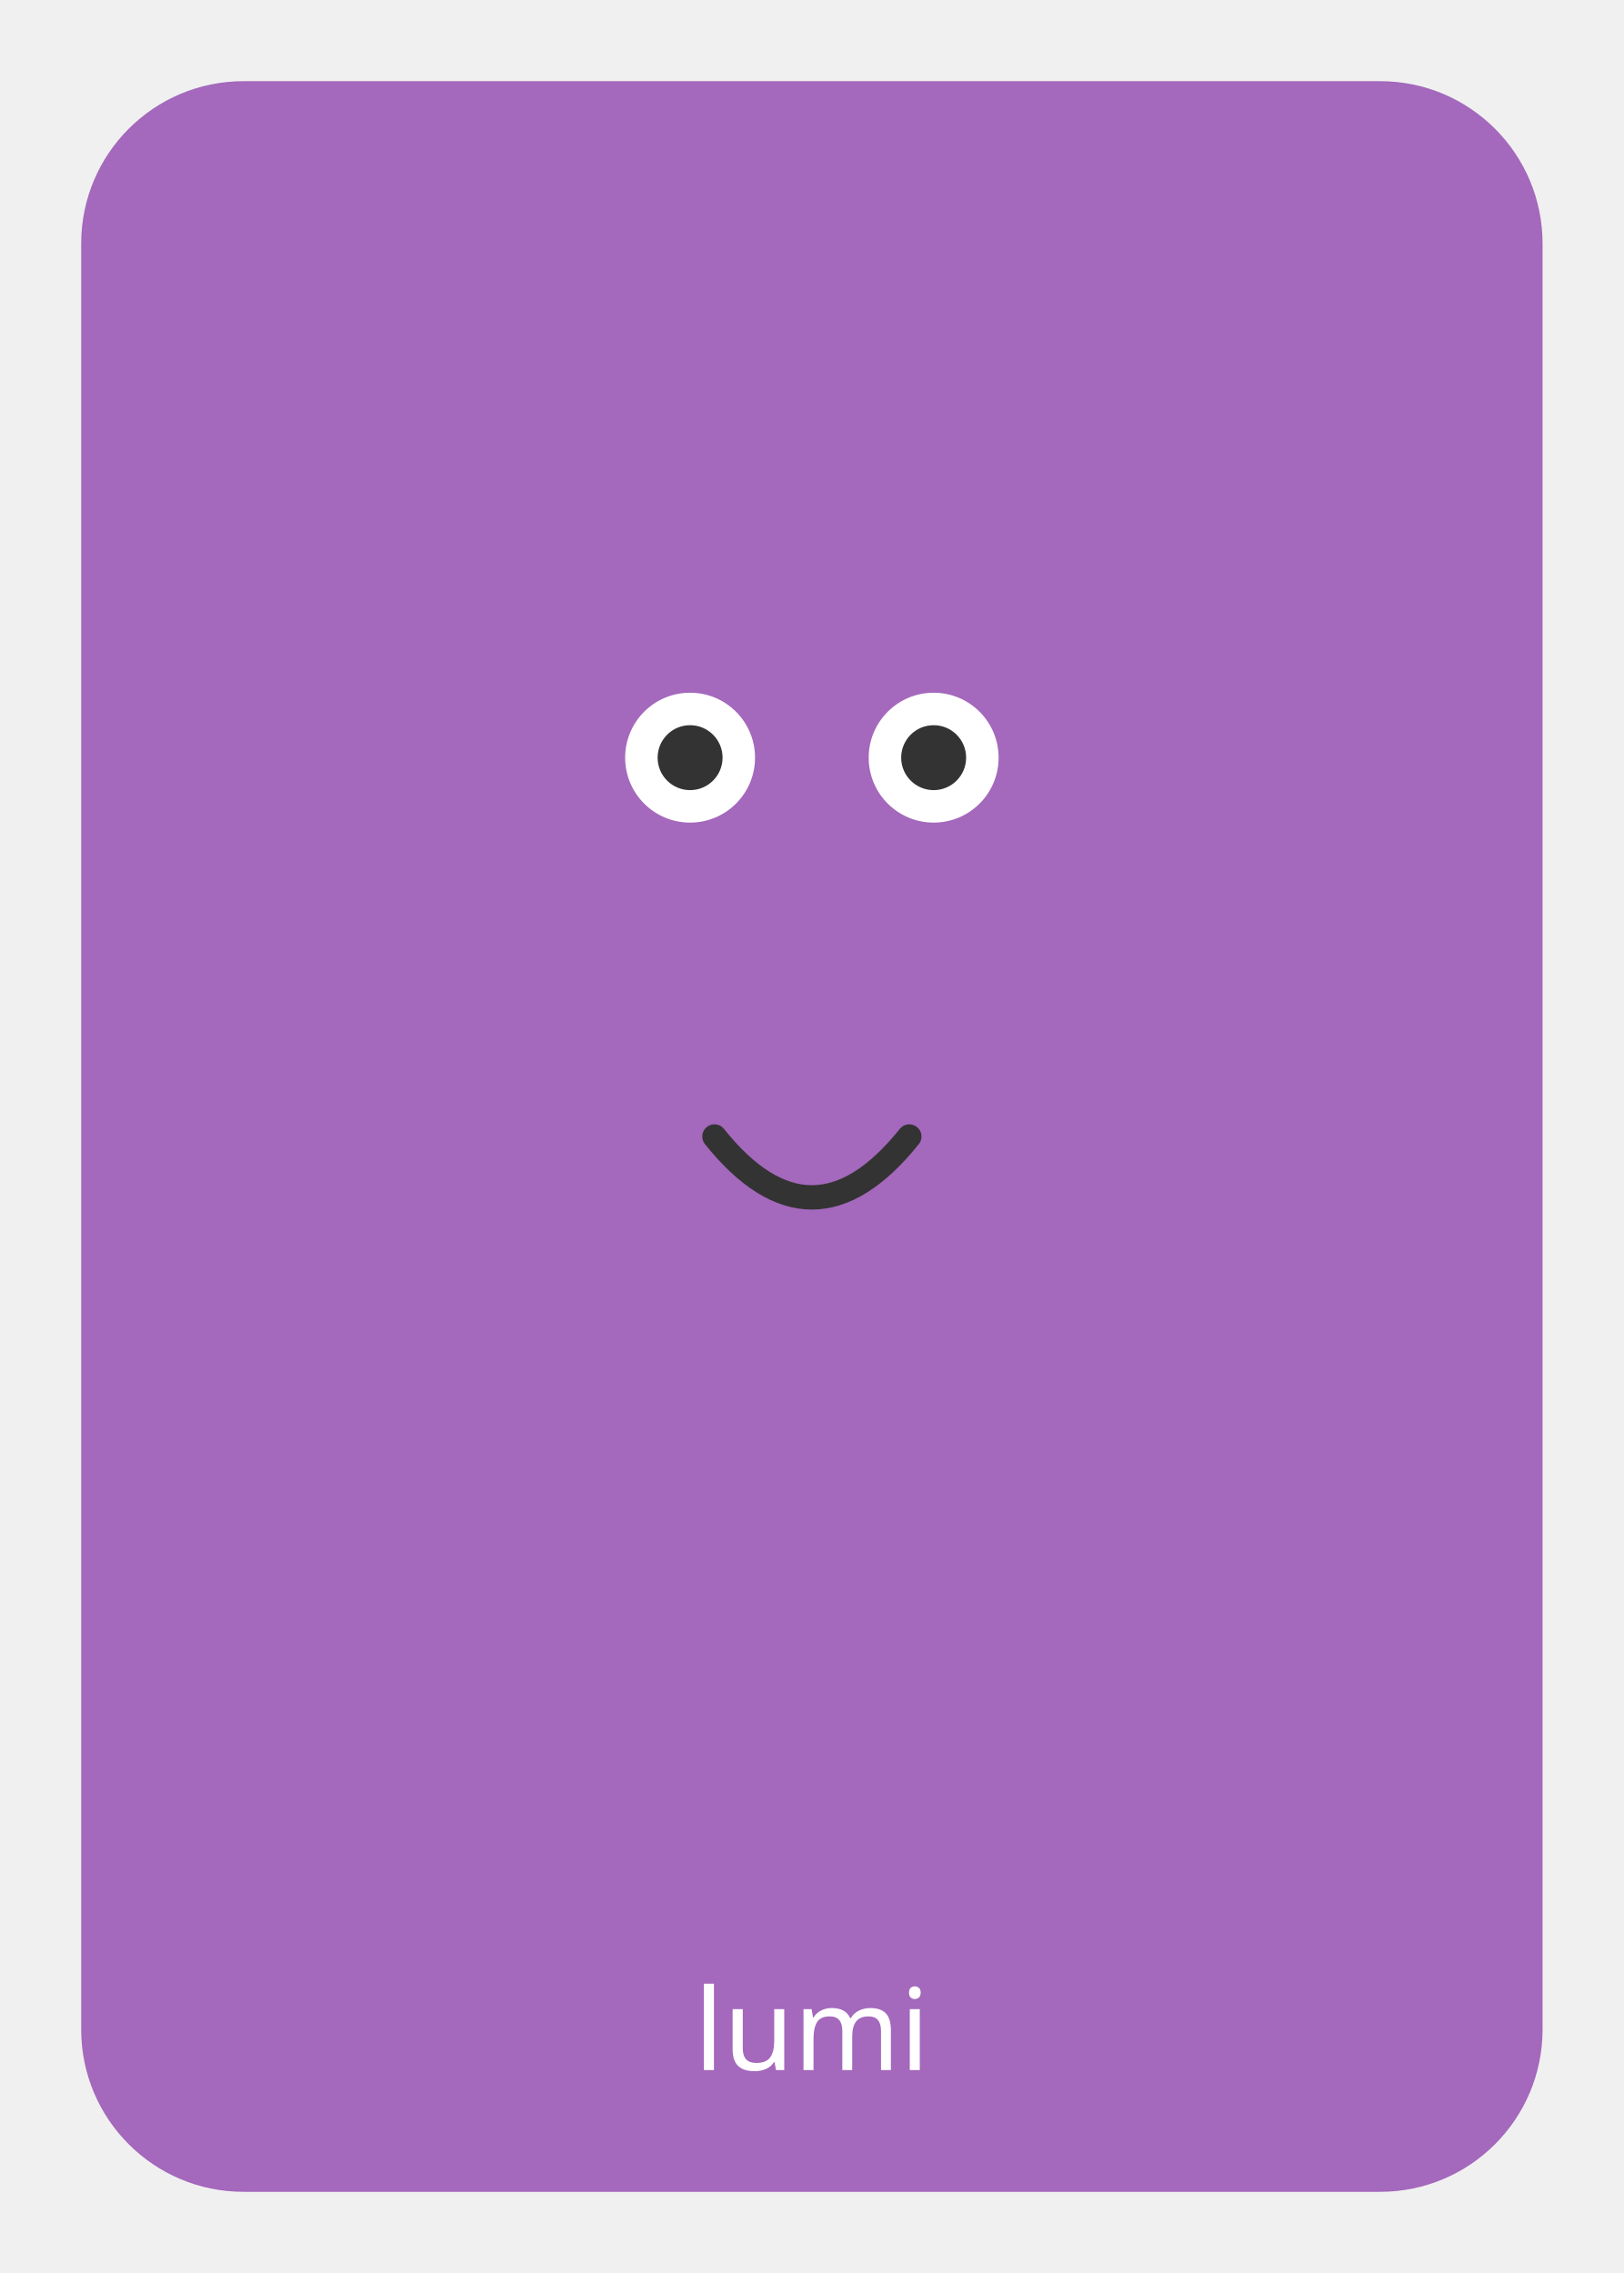
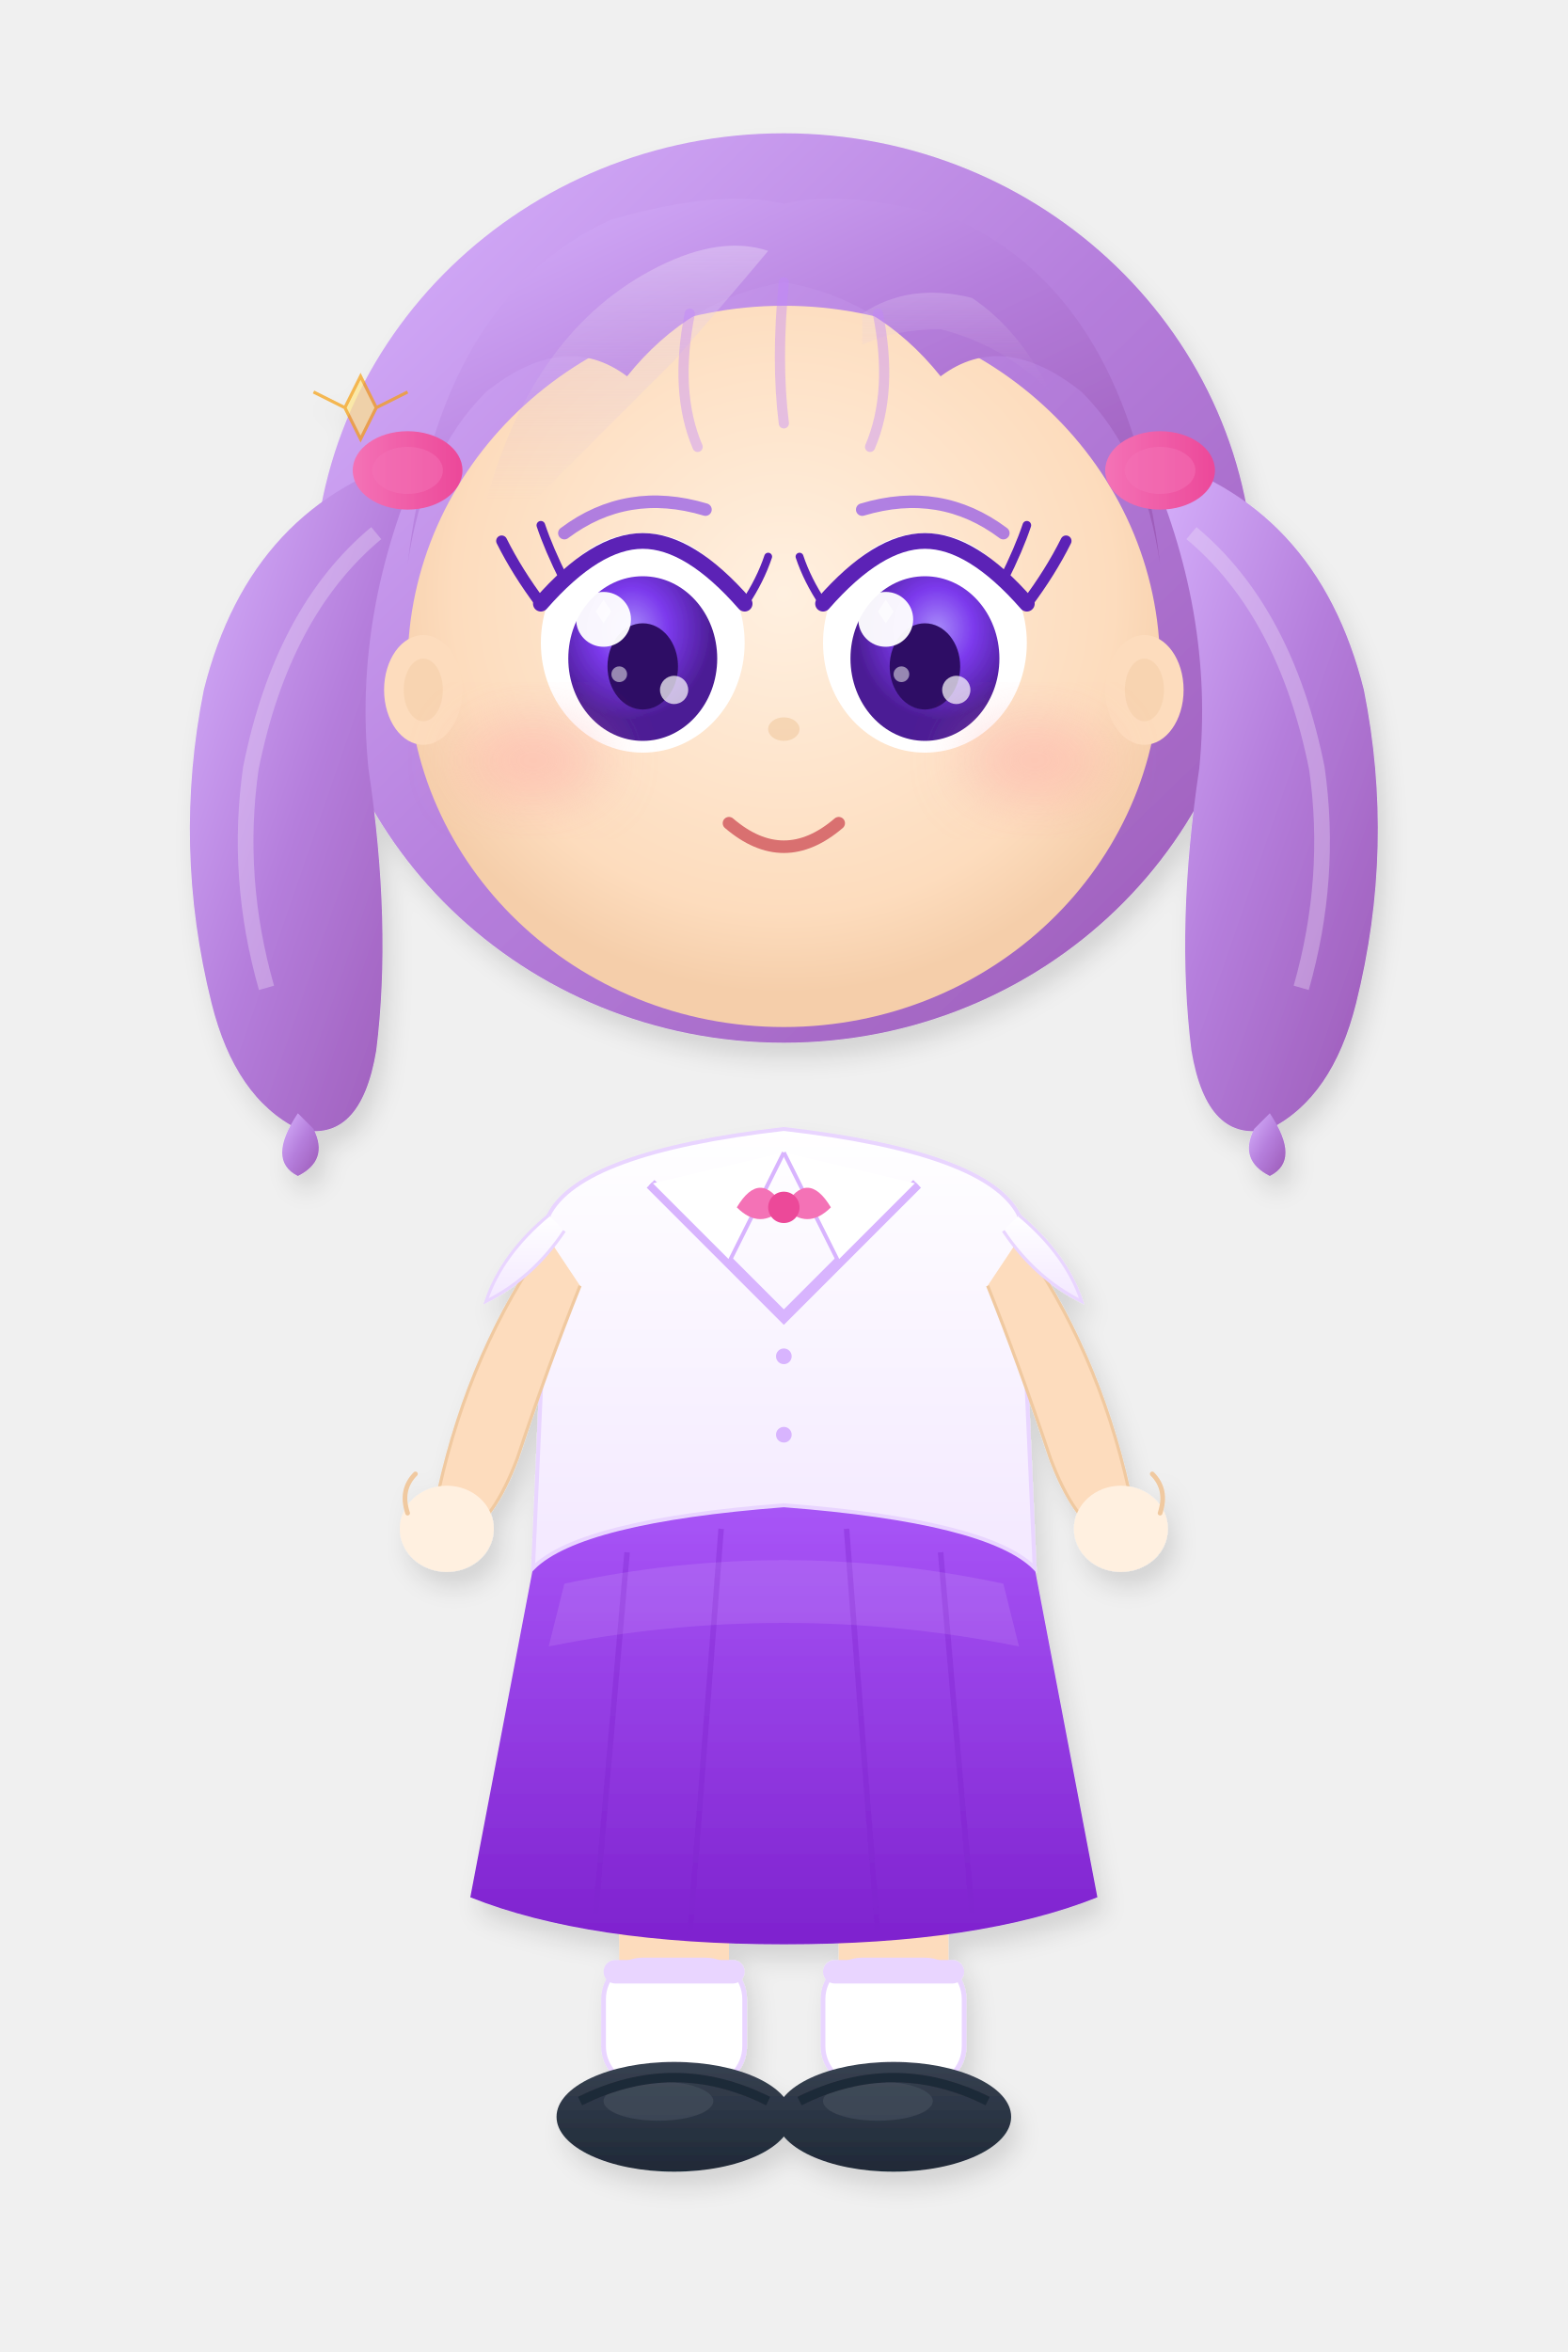
- <svg xmlns="http://www.w3.org/2000/svg" width="200" height="280" viewBox="0 0 200 280">
-   <rect x="10" y="10" width="180" height="260" rx="20" fill="#9b59b6" opacity="0.9" />
-   <circle cx="85" cy="93.333" r="8" fill="white" />
-   <circle cx="115" cy="93.333" r="8" fill="white" />
-   <circle cx="85" cy="93.333" r="4" fill="#333" />
-   <circle cx="115" cy="93.333" r="4" fill="#333" />
-   <path d="M88 140 Q100 155 112 140" fill="none" stroke="#333" stroke-width="3" stroke-linecap="round" />
-   <text x="100" y="255" text-anchor="middle" font-size="14" fill="white" font-family="sans-serif">lumi</text>
+ <svg xmlns="http://www.w3.org/2000/svg" viewBox="0 0 200 300" width="200" height="300">
+   <defs>
+     <linearGradient id="lumiHairGrad" x1="0%" y1="0%" x2="100%" y2="100%">
+       <stop offset="0%" stop-color="#D8B4FE" />
+       <stop offset="50%" stop-color="#B57EDC" />
+       <stop offset="100%" stop-color="#9B59B6" />
+     </linearGradient>
+     <linearGradient id="lumiHairShine" x1="0%" y1="0%" x2="0%" y2="100%">
+       <stop offset="0%" stop-color="#EDE0F7" stop-opacity="0.8" />
+       <stop offset="100%" stop-color="#C9A0DC" stop-opacity="0" />
+     </linearGradient>
+     <radialGradient id="lumiSkin" cx="50%" cy="40%" r="55%">
+       <stop offset="0%" stop-color="#FFF0E0" />
+       <stop offset="80%" stop-color="#FDDCBD" />
+       <stop offset="100%" stop-color="#F5CEAA" />
+     </radialGradient>
+     <radialGradient id="lumiEyeL" cx="42%" cy="32%" r="55%">
+       <stop offset="0%" stop-color="#A78BFA" />
+       <stop offset="45%" stop-color="#7C3AED" />
+       <stop offset="100%" stop-color="#4C1D95" />
+     </radialGradient>
+     <radialGradient id="lumiEyeR" cx="58%" cy="32%" r="55%">
+       <stop offset="0%" stop-color="#A78BFA" />
+       <stop offset="45%" stop-color="#7C3AED" />
+       <stop offset="100%" stop-color="#4C1D95" />
+     </radialGradient>
+     <linearGradient id="lumiSkirt" x1="0%" y1="0%" x2="0%" y2="100%">
+       <stop offset="0%" stop-color="#A855F7" />
+       <stop offset="100%" stop-color="#7E22CE" />
+     </linearGradient>
+     <linearGradient id="lumiShirt" x1="0%" y1="0%" x2="0%" y2="100%">
+       <stop offset="0%" stop-color="#FFFFFF" />
+       <stop offset="100%" stop-color="#F3E8FF" />
+     </linearGradient>
+     <linearGradient id="lumiBand" x1="0%" y1="0%" x2="100%" y2="0%">
+       <stop offset="0%" stop-color="#F472B6" />
+       <stop offset="100%" stop-color="#EC4899" />
+     </linearGradient>
+     <linearGradient id="lumiShoe" x1="0%" y1="0%" x2="0%" y2="100%">
+       <stop offset="0%" stop-color="#374151" />
+       <stop offset="100%" stop-color="#1F2937" />
+     </linearGradient>
+     <filter id="lumiShadow" x="-15%" y="-10%" width="130%" height="130%">
+       <feGaussianBlur in="SourceAlpha" stdDeviation="1.5" result="blur" />
+       <feOffset dx="1" dy="2" result="off" />
+       <feFlood flood-color="#000" flood-opacity="0.12" />
+       <feComposite in2="off" operator="in" result="sh" />
+       <feMerge>
+         <feMergeNode in="sh" />
+         <feMergeNode in="SourceGraphic" />
+       </feMerge>
+     </filter>
+     <filter id="lumiBlush" x="-50%" y="-50%" width="200%" height="200%">
+       <feGaussianBlur stdDeviation="3.5" />
+     </filter>
+   </defs>
+   <g filter="url(#lumiShadow)">
+     <rect x="79" y="228" width="14" height="36" rx="7" fill="#FDDCBD" />
+     <rect x="107" y="228" width="14" height="36" rx="7" fill="#FDDCBD" />
+     <rect x="77" y="250" width="18" height="16" rx="5" fill="white" stroke="#E9D5FF" stroke-width="0.6" />
+     <rect x="105" y="250" width="18" height="16" rx="5" fill="white" stroke="#E9D5FF" stroke-width="0.6" />
+     <rect x="77" y="250" width="18" height="3" rx="1.5" fill="#E9D5FF" />
+     <rect x="105" y="250" width="18" height="3" rx="1.5" fill="#E9D5FF" />
+     <ellipse cx="86" cy="270" rx="15" ry="7" fill="url(#lumiShoe)" />
+     <ellipse cx="114" cy="270" rx="15" ry="7" fill="url(#lumiShoe)" />
+     <ellipse cx="84" cy="268" rx="7" ry="2.5" fill="#4B5563" opacity="0.5" />
+     <ellipse cx="112" cy="268" rx="7" ry="2.5" fill="#4B5563" opacity="0.5" />
+     <path d="M74 268 Q86 262 98 268" fill="none" stroke="#1F2937" stroke-width="1.2" />
+     <path d="M102 268 Q114 262 126 268" fill="none" stroke="#1F2937" stroke-width="1.2" />
+     <path d="M68 200 Q74 194 100 192 Q126 194 132 200 L140 242 Q125 248 100 248 Q75 248 60 242 Z" fill="url(#lumiSkirt)" />
+     <path d="M80 198 L76 244" fill="none" stroke="#7E22CE" stroke-width="0.7" opacity="0.35" />
+     <path d="M92 195 L88 247" fill="none" stroke="#7E22CE" stroke-width="0.7" opacity="0.35" />
+     <path d="M108 195 L112 247" fill="none" stroke="#7E22CE" stroke-width="0.7" opacity="0.35" />
+     <path d="M120 198 L124 244" fill="none" stroke="#7E22CE" stroke-width="0.7" opacity="0.35" />
+     <path d="M72 202 Q100 196 128 202 L130 210 Q100 204 70 210 Z" fill="white" opacity="0.1" />
+     <path d="M70 155 Q74 147 100 144 Q126 147 130 155 L132 200 Q126 194 100 192 Q74 194 68 200 Z" fill="url(#lumiShirt)" stroke="#E9D5FF" stroke-width="0.5" />
+     <path d="M83 151 L100 168 L117 151" fill="none" stroke="#D8B4FE" stroke-width="1.4" />
+     <path d="M83 151 L93 161 L100 147" fill="white" stroke="#D8B4FE" stroke-width="0.5" />
+     <path d="M117 151 L107 161 L100 147" fill="white" stroke="#D8B4FE" stroke-width="0.5" />
+     <path d="M94 154 Q97 149 100 154 Q103 149 106 154 Q103 157 100 154 Q97 157 94 154" fill="#F472B6" />
+     <circle cx="100" cy="154" r="2" fill="#EC4899" />
+     <circle cx="100" cy="173" r="1" fill="#D8B4FE" />
+     <circle cx="100" cy="183" r="1" fill="#D8B4FE" />
+     <path d="M70 158 Q60 172 56 190 Q55 196 59 196 Q63 194 66 186 Q70 174 74 164" fill="#FDDCBD" stroke="#F0C9A0" stroke-width="0.4" />
+     <ellipse cx="57" cy="195" rx="6" ry="5.5" fill="#FFF0E0" />
+     <path d="M52 193 Q51 190 53 188" fill="none" stroke="#F0C9A0" stroke-width="0.6" stroke-linecap="round" />
+     <path d="M70 155 Q64 160 62 166 Q68 163 72 157" fill="url(#lumiShirt)" stroke="#E9D5FF" stroke-width="0.4" />
+     <path d="M130 158 Q140 172 144 190 Q145 196 141 196 Q137 194 134 186 Q130 174 126 164" fill="#FDDCBD" stroke="#F0C9A0" stroke-width="0.4" />
+     <ellipse cx="143" cy="195" rx="6" ry="5.5" fill="#FFF0E0" />
+     <path d="M148 193 Q149 190 147 188" fill="none" stroke="#F0C9A0" stroke-width="0.6" stroke-linecap="round" />
+     <path d="M130 155 Q136 160 138 166 Q132 163 128 157" fill="url(#lumiShirt)" stroke="#E9D5FF" stroke-width="0.4" />
+     <ellipse cx="100" cy="75" rx="60" ry="58" fill="url(#lumiHairGrad)" />
+     <ellipse cx="100" cy="85" rx="48" ry="46" fill="url(#lumiSkin)" />
+     <path d="M52 72 Q56 38 78 28 Q92 24 100 26 Q108 24 122 28 Q144 38 148 72 Q146 58 138 50 Q128 42 120 48 Q112 38 100 36 Q88 38 80 48 Q72 42 62 50 Q54 58 52 72" fill="url(#lumiHairGrad)" />
+     <path d="M62 64 Q68 42 84 34 Q92 30 98 32 Q93 38 86 46 Q78 54 68 64" fill="url(#lumiHairShine)" opacity="0.5" />
+     <path d="M110 40 Q116 36 124 38 Q130 42 134 50 Q128 44 120 42 Q114 42 110 44" fill="url(#lumiHairShine)" opacity="0.3" />
+     <path d="M54 58 Q32 64 26 88 Q22 108 27 128 Q30 140 38 144 Q46 146 48 134 Q50 118 47 98 Q45 78 54 58" fill="url(#lumiHairGrad)" />
+     <path d="M48 68 Q36 78 32 98 Q30 112 34 126" fill="none" stroke="#EDE0F7" stroke-width="2" opacity="0.35" />
+     <ellipse cx="52" cy="60" rx="7" ry="5" fill="url(#lumiBand)" />
+     <ellipse cx="52" cy="60" rx="4.5" ry="3" fill="#F472B6" opacity="0.5" />
+     <path d="M38 142 Q34 148 38 150 Q42 148 40 144" fill="url(#lumiHairGrad)" />
+     <path d="M146 58 Q168 64 174 88 Q178 108 173 128 Q170 140 162 144 Q154 146 152 134 Q150 118 153 98 Q155 78 146 58" fill="url(#lumiHairGrad)" />
+     <path d="M152 68 Q164 78 168 98 Q170 112 166 126" fill="none" stroke="#EDE0F7" stroke-width="2" opacity="0.35" />
+     <ellipse cx="148" cy="60" rx="7" ry="5" fill="url(#lumiBand)" />
+     <ellipse cx="148" cy="60" rx="4.5" ry="3" fill="#F472B6" opacity="0.5" />
+     <path d="M162 142 Q166 148 162 150 Q158 148 160 144" fill="url(#lumiHairGrad)" />
+     <ellipse cx="54" cy="88" rx="5" ry="7" fill="#FDDCBD" />
+     <ellipse cx="54" cy="88" rx="2.5" ry="4" fill="#F0C9A0" opacity="0.4" />
+     <ellipse cx="146" cy="88" rx="5" ry="7" fill="#FDDCBD" />
+     <ellipse cx="146" cy="88" rx="2.5" ry="4" fill="#F0C9A0" opacity="0.4" />
+     <path d="M72 68 Q80 62 90 65" fill="none" stroke="#7C3AED" stroke-width="1.6" stroke-linecap="round" opacity="0.6" />
+     <path d="M128 68 Q120 62 110 65" fill="none" stroke="#7C3AED" stroke-width="1.6" stroke-linecap="round" opacity="0.6" />
+     <ellipse cx="82" cy="82" rx="13" ry="14" fill="white" />
+     <ellipse cx="82" cy="84" rx="9.5" ry="10.5" fill="url(#lumiEyeL)" />
+     <ellipse cx="82" cy="85" rx="4.5" ry="5.5" fill="#2E1065" />
+     <circle cx="77" cy="79" r="3.5" fill="white" opacity="0.95" />
+     <circle cx="86" cy="88" r="1.8" fill="white" opacity="0.7" />
+     <circle cx="79" cy="86" r="1" fill="white" opacity="0.5" />
+     <path d="M76 78 L77 76.5 L78 78 L79.5 77 L78 78 L77 79.5 L76 78 L74.5 77 Z" fill="white" opacity="0.6" />
+     <path d="M69 77 Q76 69 82 69 Q88 69 95 77" fill="none" stroke="#5B21B6" stroke-width="2" stroke-linecap="round" />
+     <path d="M69 77 Q66 73 64 69" fill="none" stroke="#5B21B6" stroke-width="1.4" stroke-linecap="round" />
+     <path d="M72 74 Q70 70 69 67" fill="none" stroke="#5B21B6" stroke-width="1.1" stroke-linecap="round" />
+     <path d="M95 77 Q97 74 98 71" fill="none" stroke="#5B21B6" stroke-width="1" stroke-linecap="round" />
+     <ellipse cx="118" cy="82" rx="13" ry="14" fill="white" />
+     <ellipse cx="118" cy="84" rx="9.5" ry="10.5" fill="url(#lumiEyeR)" />
+     <ellipse cx="118" cy="85" rx="4.5" ry="5.5" fill="#2E1065" />
+     <circle cx="113" cy="79" r="3.5" fill="white" opacity="0.95" />
+     <circle cx="122" cy="88" r="1.8" fill="white" opacity="0.7" />
+     <circle cx="115" cy="86" r="1" fill="white" opacity="0.5" />
+     <path d="M112 78 L113 76.5 L114 78 L115.5 77 L114 78 L113 79.5 L112 78 L110.5 77 Z" fill="white" opacity="0.6" />
+     <path d="M105 77 Q112 69 118 69 Q124 69 131 77" fill="none" stroke="#5B21B6" stroke-width="2" stroke-linecap="round" />
+     <path d="M131 77 Q134 73 136 69" fill="none" stroke="#5B21B6" stroke-width="1.4" stroke-linecap="round" />
+     <path d="M128 74 Q130 70 131 67" fill="none" stroke="#5B21B6" stroke-width="1.1" stroke-linecap="round" />
+     <path d="M105 77 Q103 74 102 71" fill="none" stroke="#5B21B6" stroke-width="1" stroke-linecap="round" />
+     <ellipse cx="68" cy="97" rx="9" ry="5" fill="#FCA5A5" filter="url(#lumiBlush)" opacity="0.45" />
+     <ellipse cx="132" cy="97" rx="9" ry="5" fill="#FCA5A5" filter="url(#lumiBlush)" opacity="0.45" />
+     <ellipse cx="100" cy="93" rx="2" ry="1.5" fill="#F0C9A0" opacity="0.6" />
+     <path d="M93 105 Q100 111 107 105" fill="none" stroke="#D97070" stroke-width="1.6" stroke-linecap="round" />
+     <path d="M88 40 Q86 50 89 57" fill="none" stroke="#C084FC" stroke-width="1.3" opacity="0.4" stroke-linecap="round" />
+     <path d="M100 36 Q99 46 100 54" fill="none" stroke="#C084FC" stroke-width="1.3" opacity="0.4" stroke-linecap="round" />
+     <path d="M112 40 Q114 50 111 57" fill="none" stroke="#C084FC" stroke-width="1.3" opacity="0.4" stroke-linecap="round" />
+     <path d="M44 52 L46 48 L48 52 L52 50 L48 52 L46 56 L44 52 L40 50 Z" fill="#FDE68A" stroke="#F59E0B" stroke-width="0.4" opacity="0.7" />
+   </g>
</svg>
